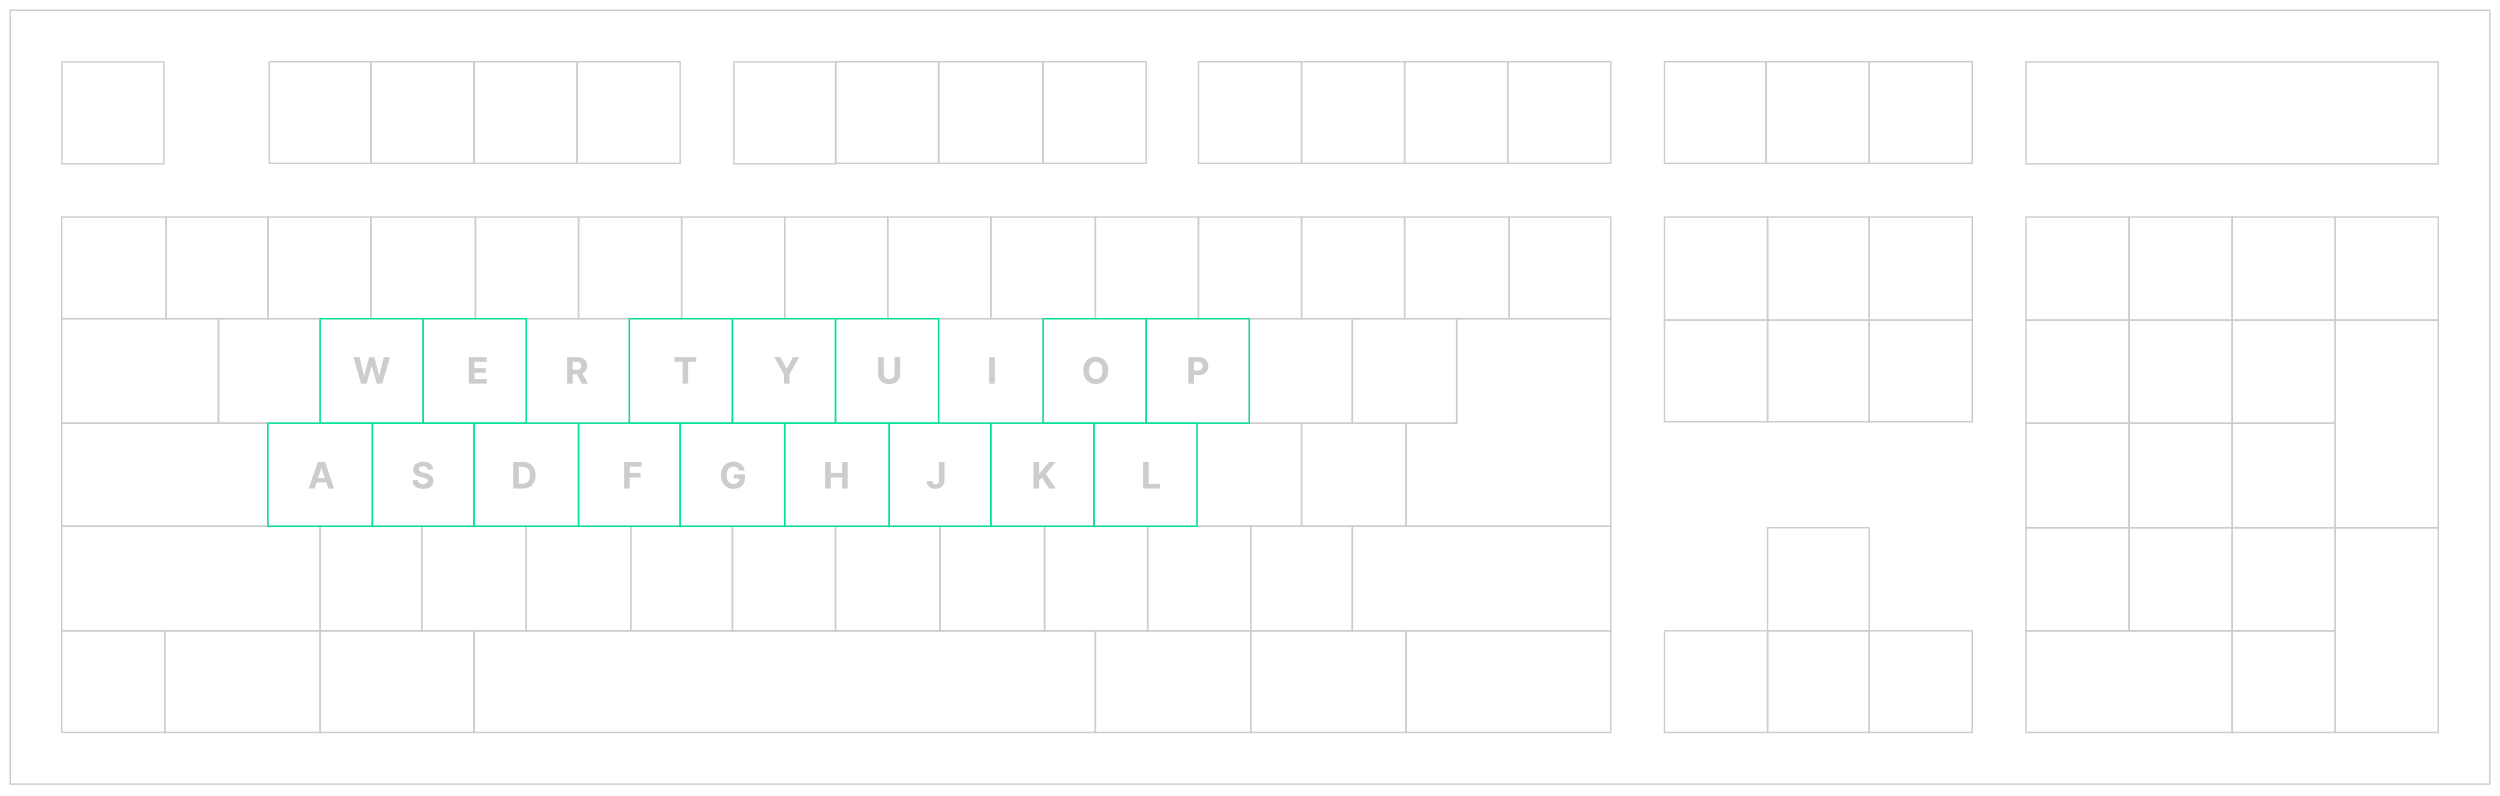
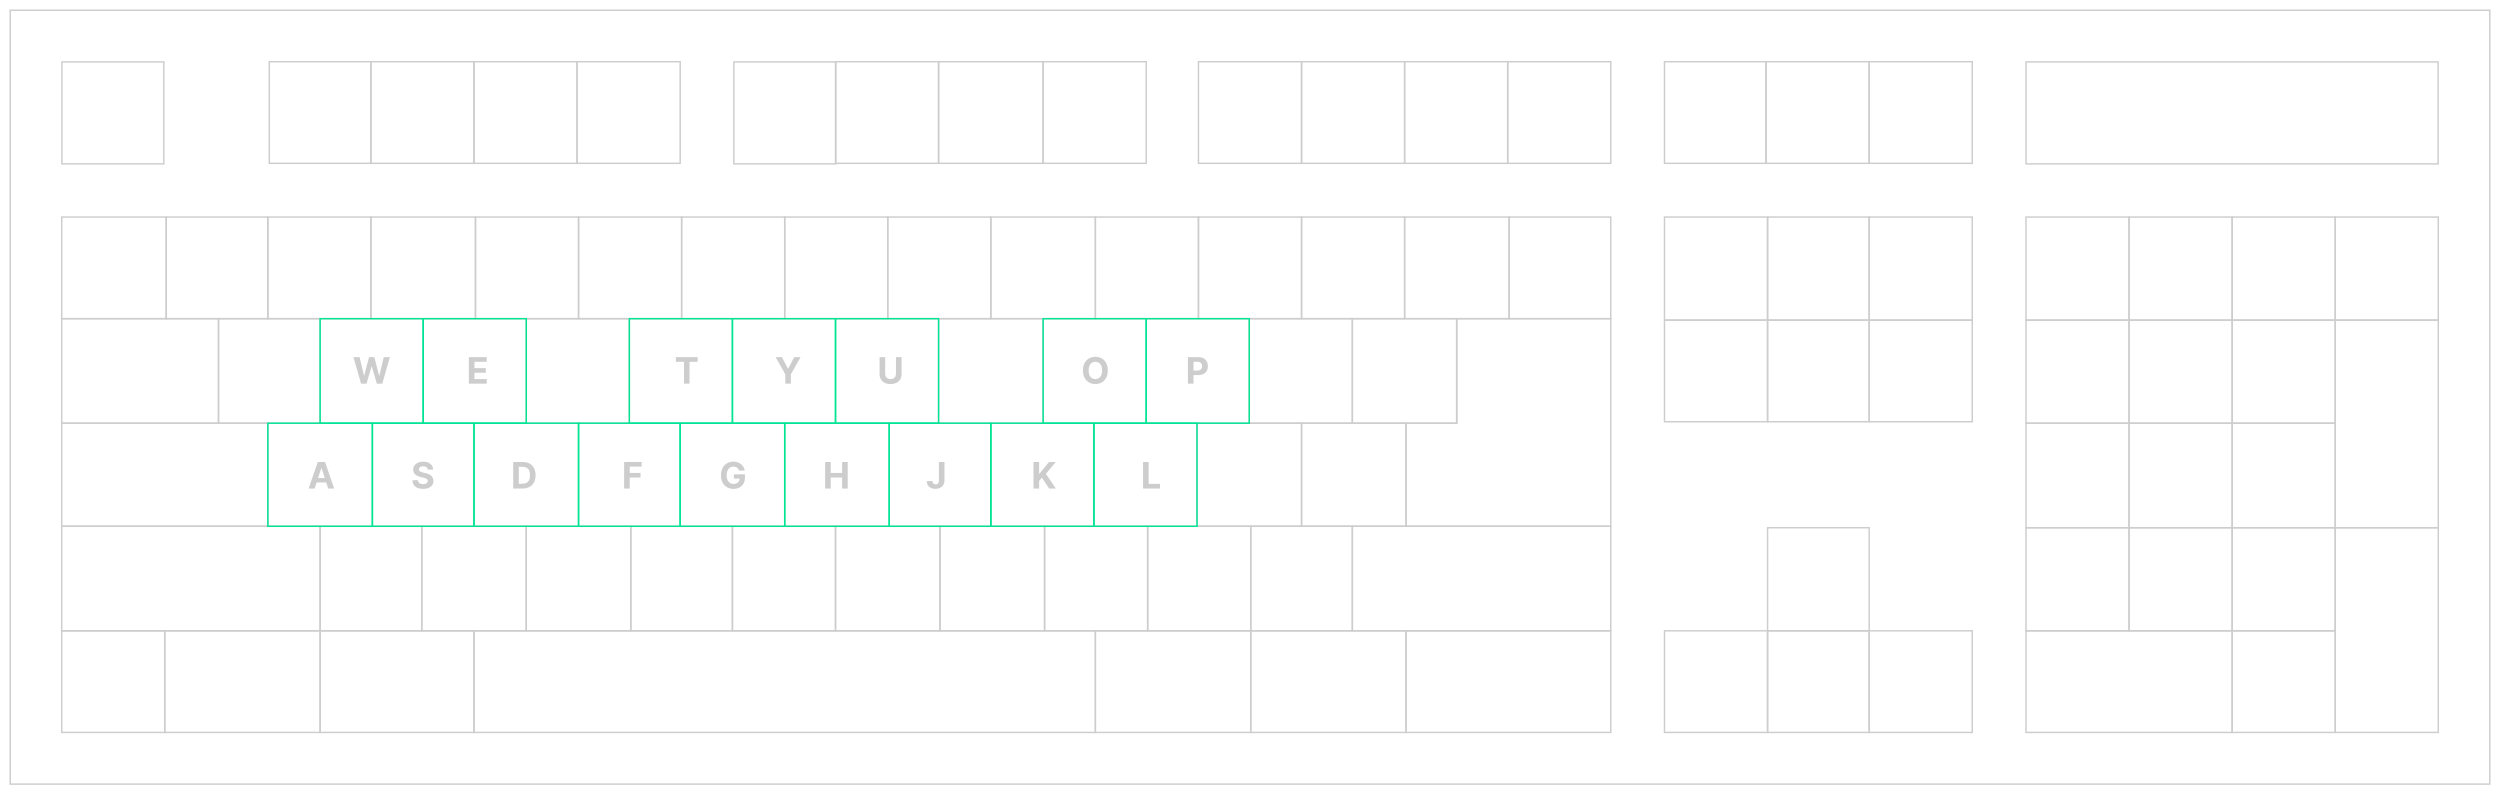
<svg xmlns="http://www.w3.org/2000/svg" width="1722" height="548" viewBox="0 0 1722 548" fill="none">
-   <path d="M7.042 7.06H1714.97V540.099H7.042V7.06Z" stroke="#CDCDCD" />
+   <path d="M7.042 540.099V7.06H1714.97V540.099H7.042Z" stroke="#CDCDCD" />
  <path d="M1002.79 291.5H1003.29V291V219.5H1109.5V290.995V362.5H968.5V291.5H1002.79Z" stroke="#CDCDCD" />
-   <path d="M185.5 42.5H255.5V112.5H185.5V42.5Z" stroke="#CDCDCD" />
-   <path d="M255.5 42.5H326.5V112.5H255.5V42.5Z" stroke="#CDCDCD" />
-   <path d="M326.5 42.5H397.5V112.5H326.5V42.5Z" stroke="#CDCDCD" />
-   <path d="M397.5 42.5H468.5V112.5H397.5V42.5Z" stroke="#CDCDCD" />
-   <path d="M505.486 42.663H575.691V112.868H505.486V42.663Z" stroke="#CDCDCD" />
-   <path d="M646.5 42.5H718.5V112.5H646.5V42.5Z" stroke="#CDCDCD" />
-   <path d="M718.5 42.5H789.5V112.5H718.5V42.5Z" stroke="#CDCDCD" />
-   <path d="M825.5 42.5H896.5V112.5H825.5V42.5Z" stroke="#CDCDCD" />
-   <path d="M967.5 42.5H1038.5V112.5H967.5V42.5Z" stroke="#CDCDCD" />
-   <path d="M1038.5 42.5H1109.5V112.5H1038.5V42.5Z" stroke="#CDCDCD" />
-   <path d="M1146.5 42.5H1216.5V112.5H1146.5V42.5Z" stroke="#CDCDCD" />
-   <path d="M1287.5 42.5H1358.5V112.5H1287.5V42.5Z" stroke="#CDCDCD" />
-   <path d="M1146.5 149.5H1217.5V220.5H1146.5V149.5Z" stroke="#CDCDCD" />
-   <path d="M1287.5 149.5H1358.5V220.5H1287.5V149.5Z" stroke="#CDCDCD" />
-   <path d="M1146.5 220.5H1217.5V290.5H1146.5V220.5Z" stroke="#CDCDCD" />
-   <path d="M1287.5 220.5H1358.5V290.5H1287.5V220.5Z" stroke="#CDCDCD" />
-   <path d="M1146.5 434.5H1217.5V504.5H1146.5V434.5Z" stroke="#CDCDCD" />
-   <path d="M1287.5 434.5H1358.5V504.5H1287.5V434.5Z" stroke="#CDCDCD" />
-   <path d="M1537.5 149.5H1608.5V220.5H1537.5V149.5Z" stroke="#CDCDCD" />
-   <path d="M1608.5 149.5H1679.5V220.5H1608.5V149.5Z" stroke="#CDCDCD" />
-   <path d="M1395.5 220.5H1466.5V291.5H1395.5V220.5Z" stroke="#CDCDCD" />
-   <path d="M1537.5 220.5H1608.5V291.5H1537.5V220.5Z" stroke="#CDCDCD" />
-   <path d="M1608.5 220.5H1679.5V363.5H1608.5V220.5Z" stroke="#CDCDCD" />
-   <path d="M1395.5 291.5H1466.5V363.5H1395.5V291.5Z" stroke="#CDCDCD" />
-   <path d="M1537.5 291.5H1608.5V363.5H1537.5V291.5Z" stroke="#CDCDCD" />
-   <path d="M1395.5 363.5H1466.5V434.5H1395.5V363.5Z" stroke="#CDCDCD" />
-   <path d="M1537.5 363.5H1608.5V434.5H1537.5V363.5Z" stroke="#CDCDCD" />
-   <path d="M1395.5 434.5H1537.5V504.5H1395.5V434.5Z" stroke="#CDCDCD" />
-   <path d="M1537.5 434.5H1608.5V504.5H1537.5V434.5Z" stroke="#CDCDCD" />
-   <path d="M1608.5 363.5H1679.5V504.5H1608.5V363.5Z" stroke="#CDCDCD" />
-   <path d="M42.5 149.5H114.5V219.5H42.5V149.5Z" stroke="#CDCDCD" />
-   <path d="M114.5 149.5H184.5V219.5H114.5V149.5Z" stroke="#CDCDCD" />
-   <path d="M184.5 149.5H255.5V219.5H184.5V149.5Z" stroke="#CDCDCD" />
-   <path d="M255.5 149.5H327.5V219.5H255.5V149.5Z" stroke="#CDCDCD" />
-   <path d="M327.5 149.5H398.5V219.5H327.5V149.5Z" stroke="#CDCDCD" />
-   <path d="M398.5 149.5H469.5V219.5H398.5V149.5Z" stroke="#CDCDCD" />
-   <path d="M469.5 149.5H540.5V219.5H469.5V149.5Z" stroke="#CDCDCD" />
-   <path d="M540.5 149.5H611.5V219.5H540.5V149.5Z" stroke="#CDCDCD" />
-   <path d="M611.5 149.5H682.5V219.5H611.5V149.5Z" stroke="#CDCDCD" />
-   <path d="M682.5 149.5H754.5V219.5H682.5V149.5Z" stroke="#CDCDCD" />
-   <path d="M754.5 149.5H825.5V219.5H754.5V149.5Z" stroke="#CDCDCD" />
-   <path d="M825.5 149.5H896.5V219.5H825.5V149.5Z" stroke="#CDCDCD" />
-   <path d="M896.5 149.5H967.5V219.5H896.5V149.5Z" stroke="#CDCDCD" />
-   <path d="M967.5 149.5H1039.5V219.5H967.5V149.5Z" stroke="#CDCDCD" />
-   <path d="M1039.5 149.5H1109.5V219.5H1039.5V149.5Z" stroke="#CDCDCD" />
-   <path d="M42.5 219.5H150.5V291.5H42.5V219.5Z" stroke="#CDCDCD" />
-   <path d="M150.5 219.5H220.5V291.5H150.5V219.5Z" stroke="#CDCDCD" />
-   <path d="M860.5 219.5H931.5V291.5H860.5V219.5Z" stroke="#CDCDCD" />
-   <path d="M931.5 219.5H1003.5V291.5H931.5V219.5Z" stroke="#CDCDCD" />
-   <path d="M42.5 291.5H184.5V362.5H42.5V291.5Z" stroke="#CDCDCD" />
-   <path d="M824.5 291.5H896.5V362.5H824.5V291.5Z" stroke="#CDCDCD" />
-   <path d="M896.5 291.5H968.5V362.5H896.5V291.5Z" stroke="#CDCDCD" />
-   <path d="M220.5 362.5H290.5V434.5H220.5V362.5Z" stroke="#CDCDCD" />
-   <path d="M290.5 362.5H362.5V434.5H290.5V362.5Z" stroke="#CDCDCD" />
-   <path d="M362.5 362.5H434.5V434.5H362.5V362.5Z" stroke="#CDCDCD" />
-   <path d="M434.5 362.5H504.5V434.5H434.5V362.5Z" stroke="#CDCDCD" />
-   <path d="M504.5 362.5H575.5V434.5H504.5V362.5Z" stroke="#CDCDCD" />
-   <path d="M575.5 362.5H647.5V434.5H575.5V362.5Z" stroke="#CDCDCD" />
-   <path d="M647.5 362.5H719.5V434.5H647.5V362.5Z" stroke="#CDCDCD" />
-   <path d="M719.5 362.5H790.5V434.5H719.5V362.5Z" stroke="#CDCDCD" />
-   <path d="M790.5 362.5H861.5V434.5H790.5V362.5Z" stroke="#CDCDCD" />
-   <path d="M861.5 362.5H931.5V434.5H861.5V362.5Z" stroke="#CDCDCD" />
-   <path d="M931.5 362.5H1109.5V434.5H931.5V362.5Z" stroke="#CDCDCD" />
-   <path d="M42.5 362.5H220.5V434.5H42.5V362.5Z" stroke="#CDCDCD" />
-   <path d="M42.5 434.5H113.5V504.5H42.5V434.5Z" stroke="#CDCDCD" />
-   <path d="M113.5 434.5H220.5V504.5H113.5V434.5Z" stroke="#CDCDCD" />
-   <path d="M220.5 434.5H326.5V504.5H220.5V434.5Z" stroke="#CDCDCD" />
-   <path d="M326.5 434.5H754.5V504.5H326.5V434.5Z" stroke="#CDCDCD" />
-   <path d="M754.5 434.5H861.5V504.5H754.5V434.5Z" stroke="#CDCDCD" />
-   <path d="M861.5 434.5H968.5V504.5H861.5V434.5Z" stroke="#CDCDCD" />
-   <path d="M968.5 434.5H1109.5V504.5H968.5V434.5Z" stroke="#CDCDCD" />
-   <path d="M42.645 42.663H112.85V112.868H42.645V42.663Z" stroke="#CDCDCD" />
-   <path d="M1216.5 42.5H1287.5V112.5H1216.5V42.5Z" stroke="#CDCDCD" />
-   <path d="M1217.5 220.5H1287.5V290.5H1217.5V220.5Z" stroke="#CDCDCD" />
-   <path d="M575.5 42.5H646.5V112.5H575.5V42.5Z" stroke="#CDCDCD" />
-   <path d="M896.5 42.5H967.5V112.5H896.5V42.5Z" stroke="#CDCDCD" />
-   <path d="M1217.5 434.5H1287.5V504.5H1217.5V434.5Z" stroke="#CDCDCD" />
-   <path d="M1217.5 363.5H1287.5V434.5H1217.5V363.5Z" stroke="#CDCDCD" />
-   <path d="M1466.5 363.5H1537.5V434.5H1466.5V363.5Z" stroke="#CDCDCD" />
-   <path d="M1466.5 291.5H1537.5V363.5H1466.5V291.5Z" stroke="#CDCDCD" />
-   <path d="M1466.5 220.5H1537.5V291.5H1466.5V220.5Z" stroke="#CDCDCD" />
-   <path d="M1466.5 149.5H1537.5V220.5H1466.5V149.5Z" stroke="#CDCDCD" />
-   <path d="M1395.5 149.5H1466.5V220.5H1395.5V149.5Z" stroke="#CDCDCD" />
-   <path d="M1217.5 149.5H1287.5V220.5H1217.5V149.5Z" stroke="#CDCDCD" />
-   <path d="M220.5 219.5H291.5V291.5H220.5V219.5Z" stroke="#00E494" />
-   <path d="M362.5 219.5H433.5V291.5H362.5V219.5Z" stroke="#CDCDCD" />
-   <path d="M646.5 219.5H718.5V291.5H646.5V219.5Z" stroke="#CDCDCD" />
-   <path d="M433.5 219.5H504.5V291.5H433.5V219.5Z" stroke="#00E494" />
-   <path d="M504.5 219.5H575.5V291.5H504.5V219.5Z" stroke="#00E494" />
-   <path d="M575.5 219.5H646.5V291.5H575.5V219.5Z" stroke="#00E494" />
-   <path d="M718.5 219.5H789.5V291.5H718.5V219.5Z" stroke="#00E494" />
-   <path d="M789.5 219.5H860.5V291.5H789.5V219.5Z" stroke="#00E494" />
-   <path d="M291.5 219.5H362.5V291.5H291.5V219.5Z" stroke="#00E494" />
-   <path d="M184.5 291.5H256.5V362.5H184.5V291.5Z" stroke="#00E494" />
-   <path d="M256.5 291.5H326.5V362.5H256.5V291.5Z" stroke="#00E494" />
-   <path d="M326.5 291.5H398.5V362.5H326.5V291.5Z" stroke="#00E494" />
-   <path d="M398.5 291.5H468.5V362.5H398.5V291.5Z" stroke="#00E494" />
-   <path d="M468.5 291.5H540.5V362.5H468.5V291.5Z" stroke="#00E494" />
-   <path d="M540.5 291.5H612.5V362.5H540.5V291.5Z" stroke="#00E494" />
-   <path d="M612.5 291.5H682.5V362.5H612.5V291.5Z" stroke="#00E494" />
-   <path d="M682.5 291.5H753.5V362.5H682.5V291.5Z" stroke="#00E494" />
-   <path d="M753.5 291.5H824.5V362.5H753.5V291.5Z" stroke="#00E494" />
-   <path d="M1395.55 42.663H1679.37V112.868H1395.55V42.663Z" stroke="#CDCDCD" />
-   <path d="M248.7 264.28L243.473 246.011H247.692L250.716 258.705H250.868L254.204 246.011H257.817L261.144 258.732H261.304L264.328 246.011H268.548L263.32 264.28H259.556L256.077 252.336H255.934L252.464 264.28H248.7ZM322.939 264.28V246.011H335.249V249.196H326.801V253.549H334.615V256.733H326.801V261.095H335.284V264.28H322.939ZM390.644 264.28V246.011H397.851C399.231 246.011 400.408 246.258 401.384 246.752C402.365 247.239 403.111 247.932 403.623 248.83C404.14 249.722 404.399 250.772 404.399 251.979C404.399 253.192 404.137 254.236 403.614 255.11C403.09 255.978 402.332 256.644 401.339 257.108C400.352 257.572 399.156 257.804 397.753 257.804H392.927V254.7H397.129C397.866 254.7 398.479 254.599 398.966 254.396C399.454 254.194 399.817 253.891 400.054 253.487C400.298 253.082 400.42 252.58 400.42 251.979C400.42 251.372 400.298 250.861 400.054 250.445C399.817 250.028 399.451 249.713 398.957 249.499C398.47 249.279 397.854 249.169 397.111 249.169H394.506V264.28H390.644ZM400.509 255.966L405.05 264.28H400.786L396.344 255.966H400.509ZM464.57 249.196V246.011H479.574V249.196H473.981V264.28H470.163V249.196H464.57ZM533.299 246.011H537.625L541.791 253.879H541.969L546.135 246.011H550.461L543.798 257.822V264.28H539.962V257.822L533.299 246.011ZM616.179 246.011H620.041V257.875C620.041 259.207 619.723 260.373 619.087 261.372C618.456 262.371 617.573 263.15 616.438 263.709C615.302 264.262 613.979 264.539 612.468 264.539C610.952 264.539 609.625 264.262 608.49 263.709C607.354 263.15 606.471 262.371 605.84 261.372C605.21 260.373 604.895 259.207 604.895 257.875V246.011H608.757V257.545C608.757 258.241 608.909 258.859 609.212 259.401C609.521 259.942 609.955 260.367 610.514 260.676C611.073 260.985 611.725 261.14 612.468 261.14C613.217 261.14 613.868 260.985 614.422 260.676C614.981 260.367 615.412 259.942 615.715 259.401C616.024 258.859 616.179 258.241 616.179 257.545V246.011ZM685.219 246.011V264.28H681.357V246.011H685.219ZM763.323 255.146C763.323 257.138 762.945 258.833 762.19 260.23C761.441 261.628 760.418 262.695 759.121 263.433C757.831 264.164 756.38 264.53 754.768 264.53C753.145 264.53 751.688 264.161 750.397 263.424C749.107 262.686 748.087 261.619 747.338 260.221C746.588 258.824 746.214 257.132 746.214 255.146C746.214 253.153 746.588 251.459 747.338 250.061C748.087 248.664 749.107 247.599 750.397 246.868C751.688 246.13 753.145 245.762 754.768 245.762C756.38 245.762 757.831 246.13 759.121 246.868C760.418 247.599 761.441 248.664 762.19 250.061C762.945 251.459 763.323 253.153 763.323 255.146ZM759.407 255.146C759.407 253.855 759.214 252.767 758.827 251.881C758.446 250.995 757.908 250.323 757.212 249.865C756.517 249.407 755.702 249.178 754.768 249.178C753.835 249.178 753.02 249.407 752.324 249.865C751.628 250.323 751.087 250.995 750.701 251.881C750.32 252.767 750.13 253.855 750.13 255.146C750.13 256.436 750.32 257.524 750.701 258.411C751.087 259.297 751.628 259.969 752.324 260.426C753.02 260.884 753.835 261.113 754.768 261.113C755.702 261.113 756.517 260.884 757.212 260.426C757.908 259.969 758.446 259.297 758.827 258.411C759.214 257.524 759.407 256.436 759.407 255.146ZM818.508 264.28V246.011H825.716C827.101 246.011 828.282 246.276 829.257 246.805C830.232 247.329 830.976 248.057 831.487 248.991C832.004 249.918 832.263 250.989 832.263 252.202C832.263 253.415 832.001 254.486 831.478 255.413C830.955 256.341 830.197 257.064 829.203 257.581C828.216 258.098 827.021 258.357 825.617 258.357H821.024V255.262H824.993C825.736 255.262 826.349 255.134 826.831 254.878C827.318 254.616 827.681 254.257 827.919 253.799C828.163 253.335 828.285 252.803 828.285 252.202C828.285 251.595 828.163 251.066 827.919 250.614C827.681 250.156 827.318 249.802 826.831 249.553C826.343 249.297 825.725 249.169 824.975 249.169H822.371V264.28H818.508Z" fill="#CDCDCD" />
+   <path d="M185.5 112.5V42.5H255.5V112.5H185.5Z" stroke="#CDCDCD" />
+   <path d="M255.5 112.5V42.5H326.5V112.5H255.5Z" stroke="#CDCDCD" />
+   <path d="M326.5 112.5V42.5H397.5V112.5H326.5Z" stroke="#CDCDCD" />
+   <path d="M397.5 112.5V42.5H468.5V112.5H397.5Z" stroke="#CDCDCD" />
+   <path d="M505.486 112.868V42.663H575.691V112.868H505.486Z" stroke="#CDCDCD" />
+   <path d="M646.5 112.5V42.5H718.5V112.5H646.5Z" stroke="#CDCDCD" />
+   <path d="M718.5 112.5V42.5H789.5V112.5H718.5Z" stroke="#CDCDCD" />
+   <path d="M825.5 112.5V42.5H896.5V112.5H825.5Z" stroke="#CDCDCD" />
+   <path d="M967.5 112.5V42.5H1038.5V112.5H967.5Z" stroke="#CDCDCD" />
+   <path d="M1038.5 112.5V42.5H1109.5V112.5H1038.5Z" stroke="#CDCDCD" />
+   <path d="M1146.5 112.5V42.5H1216.5V112.5H1146.5Z" stroke="#CDCDCD" />
+   <path d="M1287.5 112.5V42.5H1358.5V112.5H1287.5Z" stroke="#CDCDCD" />
+   <path d="M1146.5 220.5V149.5H1217.5V220.5H1146.5Z" stroke="#CDCDCD" />
+   <path d="M1287.5 220.5V149.5H1358.5V220.5H1287.5Z" stroke="#CDCDCD" />
+   <path d="M1146.5 290.5V220.5H1217.5V290.5H1146.5Z" stroke="#CDCDCD" />
+   <path d="M1287.5 290.5V220.5H1358.5V290.5H1287.5Z" stroke="#CDCDCD" />
+   <path d="M1146.5 504.5V434.5H1217.5V504.5H1146.5Z" stroke="#CDCDCD" />
+   <path d="M1287.5 504.5V434.5H1358.5V504.5H1287.5Z" stroke="#CDCDCD" />
+   <path d="M1537.5 220.5V149.5H1608.5V220.5H1537.5Z" stroke="#CDCDCD" />
+   <path d="M1608.5 220.5V149.5H1679.5V220.5H1608.5Z" stroke="#CDCDCD" />
+   <path d="M1395.5 291.5V220.5H1466.5V291.5H1395.5Z" stroke="#CDCDCD" />
+   <path d="M1537.5 291.5V220.5H1608.5V291.5H1537.5Z" stroke="#CDCDCD" />
+   <path d="M1608.5 363.5V220.5H1679.5V363.5H1608.5Z" stroke="#CDCDCD" />
+   <path d="M1395.5 363.5V291.5H1466.5V363.5H1395.5Z" stroke="#CDCDCD" />
+   <path d="M1537.5 363.5V291.5H1608.5V363.5H1537.5Z" stroke="#CDCDCD" />
+   <path d="M1395.5 434.5V363.5H1466.5V434.5H1395.5Z" stroke="#CDCDCD" />
+   <path d="M1537.5 434.5V363.5H1608.5V434.5H1537.5Z" stroke="#CDCDCD" />
+   <path d="M1395.5 504.5V434.5H1537.5V504.5H1395.5Z" stroke="#CDCDCD" />
+   <path d="M1537.5 504.5V434.5H1608.5V504.5H1537.5Z" stroke="#CDCDCD" />
+   <path d="M1608.5 504.5V363.5H1679.5V504.5H1608.5Z" stroke="#CDCDCD" />
+   <path d="M42.5 219.5V149.5H114.5V219.5H42.5Z" stroke="#CDCDCD" />
+   <path d="M114.5 219.5V149.5H184.5V219.5H114.5Z" stroke="#CDCDCD" />
+   <path d="M184.5 219.5V149.5H255.5V219.5H184.5Z" stroke="#CDCDCD" />
+   <path d="M255.5 219.5V149.5H327.5V219.5H255.5Z" stroke="#CDCDCD" />
+   <path d="M327.5 219.5V149.5H398.5V219.5H327.5Z" stroke="#CDCDCD" />
+   <path d="M398.5 219.5V149.5H469.5V219.5H398.5Z" stroke="#CDCDCD" />
+   <path d="M469.5 219.5V149.5H540.5V219.5H469.5Z" stroke="#CDCDCD" />
+   <path d="M540.5 219.5V149.5H611.5V219.5H540.5Z" stroke="#CDCDCD" />
+   <path d="M611.5 219.5V149.5H682.5V219.5H611.5Z" stroke="#CDCDCD" />
+   <path d="M682.5 219.5V149.5H754.5V219.5H682.5Z" stroke="#CDCDCD" />
+   <path d="M754.5 219.5V149.5H825.5V219.5H754.5Z" stroke="#CDCDCD" />
+   <path d="M825.5 219.5V149.5H896.5V219.5H825.5Z" stroke="#CDCDCD" />
+   <path d="M896.5 219.5V149.5H967.5V219.5H896.5Z" stroke="#CDCDCD" />
+   <path d="M967.5 219.5V149.5H1039.5V219.5H967.5Z" stroke="#CDCDCD" />
+   <path d="M1039.5 219.5V149.5H1109.5V219.5H1039.5Z" stroke="#CDCDCD" />
+   <path d="M42.5 291.5V219.5H150.5V291.5H42.5Z" stroke="#CDCDCD" />
+   <path d="M150.5 291.5V219.5H220.5V291.5H150.5Z" stroke="#CDCDCD" />
+   <path d="M860.5 291.5V219.5H931.5V291.5H860.5Z" stroke="#CDCDCD" />
+   <path d="M931.5 291.5V219.5H1003.5V291.5H931.5Z" stroke="#CDCDCD" />
+   <path d="M42.5 362.5V291.5H184.5V362.5H42.5Z" stroke="#CDCDCD" />
+   <path d="M824.5 362.5V291.5H896.5V362.5H824.5Z" stroke="#CDCDCD" />
+   <path d="M896.5 362.5V291.5H968.5V362.5H896.5Z" stroke="#CDCDCD" />
+   <path d="M220.5 434.5V362.5H290.5V434.5H220.5Z" stroke="#CDCDCD" />
+   <path d="M290.5 434.5V362.5H362.5V434.5H290.5Z" stroke="#CDCDCD" />
+   <path d="M362.5 434.5V362.5H434.5V434.5H362.5Z" stroke="#CDCDCD" />
+   <path d="M434.5 434.5V362.5H504.5V434.5H434.5Z" stroke="#CDCDCD" />
+   <path d="M504.5 434.5V362.5H575.5V434.5H504.5Z" stroke="#CDCDCD" />
+   <path d="M575.5 434.5V362.5H647.5V434.5H575.5Z" stroke="#CDCDCD" />
+   <path d="M647.5 434.5V362.5H719.5V434.5H647.5Z" stroke="#CDCDCD" />
+   <path d="M719.5 434.5V362.5H790.5V434.5H719.5Z" stroke="#CDCDCD" />
+   <path d="M790.5 434.5V362.5H861.5V434.5H790.5Z" stroke="#CDCDCD" />
+   <path d="M861.5 434.5V362.5H931.5V434.5H861.5Z" stroke="#CDCDCD" />
+   <path d="M931.5 434.5V362.5H1109.5V434.5H931.5Z" stroke="#CDCDCD" />
+   <path d="M42.5 434.5V362.5H220.5V434.5H42.5Z" stroke="#CDCDCD" />
+   <path d="M42.5 504.5V434.5H113.5V504.5H42.5Z" stroke="#CDCDCD" />
+   <path d="M113.5 504.5V434.5H220.5V504.5H113.5Z" stroke="#CDCDCD" />
+   <path d="M220.5 504.5V434.5H326.5V504.5H220.5Z" stroke="#CDCDCD" />
+   <path d="M326.5 504.5V434.5H754.5V504.5H326.5Z" stroke="#CDCDCD" />
+   <path d="M754.5 504.5V434.5H861.5V504.5H754.5Z" stroke="#CDCDCD" />
+   <path d="M861.5 504.5V434.5H968.5V504.5H861.5Z" stroke="#CDCDCD" />
+   <path d="M968.5 504.5V434.5H1109.5V504.5H968.5Z" stroke="#CDCDCD" />
+   <path d="M42.645 112.868V42.663H112.85V112.868H42.645Z" stroke="#CDCDCD" />
+   <path d="M1216.5 112.5V42.5H1287.5V112.5H1216.5Z" stroke="#CDCDCD" />
+   <path d="M1217.5 290.5V220.5H1287.5V290.5H1217.5Z" stroke="#CDCDCD" />
+   <path d="M575.5 112.5V42.5H646.5V112.5H575.5Z" stroke="#CDCDCD" />
+   <path d="M896.5 112.5V42.5H967.5V112.5H896.5Z" stroke="#CDCDCD" />
+   <path d="M1217.5 504.5V434.5H1287.5V504.5H1217.5Z" stroke="#CDCDCD" />
+   <path d="M1217.5 434.5V363.5H1287.5V434.5H1217.5Z" stroke="#CDCDCD" />
+   <path d="M1466.5 434.5V363.5H1537.5V434.5H1466.5Z" stroke="#CDCDCD" />
+   <path d="M1466.5 363.5V291.5H1537.5V363.5H1466.5Z" stroke="#CDCDCD" />
+   <path d="M1466.5 291.5V220.5H1537.5V291.5H1466.5Z" stroke="#CDCDCD" />
+   <path d="M1466.5 220.5V149.5H1537.5V220.5H1466.5Z" stroke="#CDCDCD" />
+   <path d="M1395.5 220.5V149.5H1466.5V220.5H1395.5Z" stroke="#CDCDCD" />
+   <path d="M1217.5 220.5V149.5H1287.5V220.5H1217.5Z" stroke="#CDCDCD" />
+   <path d="M220.5 291.5V219.5H291.5V291.5H220.5Z" stroke="#00E494" />
+   <path d="M362.5 291.5V219.5H433.5V291.5H362.5Z" stroke="#CDCDCD" />
+   <path d="M646.5 291.5V219.5H718.5V291.5H646.5Z" stroke="#CDCDCD" />
+   <path d="M433.5 291.5V219.5H504.5V291.5H433.5Z" stroke="#00E494" />
+   <path d="M504.5 291.5V219.5H575.5V291.5H504.5Z" stroke="#00E494" />
+   <path d="M575.5 291.5V219.5H646.5V291.5H575.5Z" stroke="#00E494" />
+   <path d="M718.5 291.5V219.5H789.5V291.5H718.5Z" stroke="#00E494" />
+   <path d="M789.5 291.5V219.5H860.5V291.5H789.5Z" stroke="#00E494" />
+   <path d="M291.5 291.5V219.5H362.5V291.5H291.5Z" stroke="#00E494" />
+   <path d="M184.5 362.5V291.5H256.5V362.5H184.5Z" stroke="#00E494" />
+   <path d="M256.5 362.5V291.5H326.5V362.5H256.5Z" stroke="#00E494" />
+   <path d="M326.5 362.5V291.5H398.5V362.5H326.5Z" stroke="#00E494" />
+   <path d="M398.5 362.5V291.5H468.5V362.5H398.5Z" stroke="#00E494" />
+   <path d="M468.5 362.5V291.5H540.5V362.5H468.5Z" stroke="#00E494" />
+   <path d="M540.5 362.5V291.5H612.5V362.5H540.5Z" stroke="#00E494" />
+   <path d="M612.5 362.5V291.5H682.5V362.5H612.5Z" stroke="#00E494" />
+   <path d="M682.5 362.5V291.5H753.5V362.5H682.5Z" stroke="#00E494" />
+   <path d="M753.5 362.5V291.5H824.5V362.5H753.5Z" stroke="#00E494" />
+   <path d="M1395.55 112.868V42.663H1679.37V112.868H1395.55Z" stroke="#CDCDCD" />
+   <path d="M248.7 264.28L243.473 246.011H247.692L250.716 258.705H250.868L254.204 246.011H257.817L261.144 258.732H261.304L264.328 246.011H268.548L263.32 264.28H259.556L256.077 252.336H255.934L252.464 264.28H248.7ZM322.939 264.28V246.011H335.249V249.196H326.801V253.549H334.615V256.733H326.801V261.095H335.284V264.28H322.939ZM465.527 249.196V246.011H480.531V249.196H474.938V264.28H471.12V249.196H465.527ZM534.255 246.011H538.582L542.747 253.879H542.926L547.091 246.011H551.418L544.754 257.822V264.28H540.919V257.822L534.255 246.011ZM617.136 246.011H620.998V257.875C620.998 259.207 620.68 260.373 620.044 261.372C619.413 262.371 618.53 263.15 617.394 263.709C616.258 264.262 614.935 264.539 613.425 264.539C611.908 264.539 610.582 264.262 609.446 263.709C608.31 263.15 607.427 262.371 606.797 261.372C606.167 260.373 605.851 259.207 605.851 257.875V246.011H609.714V257.545C609.714 258.241 609.866 258.859 610.169 259.401C610.478 259.942 610.912 260.367 611.471 260.676C612.03 260.985 612.681 261.14 613.425 261.14C614.174 261.14 614.825 260.985 615.378 260.676C615.937 260.367 616.368 259.942 616.672 259.401C616.981 258.859 617.136 258.241 617.136 257.545V246.011ZM763.053 255.146C763.053 257.138 762.675 258.833 761.92 260.23C761.171 261.628 760.148 262.695 758.852 263.433C757.561 264.164 756.11 264.53 754.499 264.53C752.875 264.53 751.418 264.161 750.128 263.424C748.837 262.686 747.817 261.619 747.068 260.221C746.319 258.824 745.944 257.132 745.944 255.146C745.944 253.153 746.319 251.459 747.068 250.061C747.817 248.664 748.837 247.599 750.128 246.868C751.418 246.13 752.875 245.762 754.499 245.762C756.11 245.762 757.561 246.13 758.852 246.868C760.148 247.599 761.171 248.664 761.92 250.061C762.675 251.459 763.053 253.153 763.053 255.146ZM759.137 255.146C759.137 253.855 758.944 252.767 758.557 251.881C758.177 250.995 757.638 250.323 756.943 249.865C756.247 249.407 755.432 249.178 754.499 249.178C753.565 249.178 752.75 249.407 752.054 249.865C751.359 250.323 750.817 250.995 750.431 251.881C750.05 252.767 749.86 253.855 749.86 255.146C749.86 256.436 750.05 257.524 750.431 258.411C750.817 259.297 751.359 259.969 752.054 260.426C752.75 260.884 753.565 261.113 754.499 261.113C755.432 261.113 756.247 260.884 756.943 260.426C757.638 259.969 758.177 259.297 758.557 258.411C758.944 257.524 759.137 256.436 759.137 255.146ZM818.238 264.28V246.011H825.446C826.831 246.011 828.012 246.276 828.987 246.805C829.962 247.329 830.706 248.057 831.217 248.991C831.735 249.918 831.993 250.989 831.993 252.202C831.993 253.415 831.732 254.486 831.208 255.413C830.685 256.341 829.927 257.064 828.934 257.581C827.946 258.098 826.751 258.357 825.348 258.357H820.754V255.262H824.723C825.467 255.262 826.079 255.134 826.561 254.878C827.048 254.616 827.411 254.257 827.649 253.799C827.893 253.335 828.015 252.803 828.015 252.202C828.015 251.595 827.893 251.066 827.649 250.614C827.411 250.156 827.048 249.802 826.561 249.553C826.073 249.297 825.455 249.169 824.705 249.169H822.101V264.28H818.238Z" fill="#CDCDCD" />
  <path d="M216.737 336.485H212.598L218.904 318.217H223.882L230.179 336.485H226.04L221.464 322.391H221.322L216.737 336.485ZM216.478 329.304H226.255V332.319H216.478V329.304ZM294.613 323.471C294.541 322.751 294.235 322.192 293.694 321.794C293.153 321.395 292.418 321.196 291.491 321.196C290.86 321.196 290.328 321.285 289.894 321.464C289.46 321.636 289.127 321.877 288.895 322.186C288.669 322.495 288.556 322.846 288.556 323.239C288.544 323.566 288.612 323.851 288.761 324.095C288.916 324.339 289.127 324.55 289.394 324.728C289.662 324.901 289.971 325.052 290.322 325.183C290.673 325.308 291.048 325.415 291.446 325.504L293.087 325.897C293.884 326.075 294.616 326.313 295.282 326.611C295.948 326.908 296.525 327.274 297.012 327.708C297.5 328.142 297.878 328.653 298.145 329.242C298.419 329.831 298.558 330.506 298.564 331.267C298.558 332.385 298.273 333.354 297.708 334.175C297.149 334.99 296.34 335.623 295.282 336.075C294.229 336.521 292.959 336.744 291.473 336.744C289.998 336.744 288.713 336.518 287.619 336.066C286.531 335.614 285.681 334.945 285.068 334.059C284.461 333.167 284.143 332.064 284.114 330.75H287.851C287.893 331.362 288.068 331.873 288.377 332.284C288.693 332.688 289.112 332.994 289.635 333.203C290.164 333.405 290.762 333.506 291.428 333.506C292.082 333.506 292.65 333.411 293.132 333.22C293.62 333.03 293.997 332.765 294.265 332.427C294.532 332.088 294.666 331.698 294.666 331.258C294.666 330.848 294.544 330.503 294.3 330.223C294.063 329.944 293.712 329.706 293.248 329.51C292.79 329.313 292.228 329.135 291.562 328.974L289.573 328.475C288.033 328.1 286.816 327.514 285.924 326.718C285.032 325.921 284.589 324.847 284.595 323.497C284.589 322.391 284.884 321.425 285.478 320.598C286.079 319.772 286.903 319.126 287.949 318.663C288.996 318.199 290.185 317.967 291.517 317.967C292.873 317.967 294.057 318.199 295.068 318.663C296.085 319.126 296.875 319.772 297.44 320.598C298.005 321.425 298.297 322.382 298.315 323.471H294.613ZM359.962 336.485H353.486V318.217H360.016C361.854 318.217 363.435 318.582 364.762 319.314C366.088 320.039 367.108 321.083 367.821 322.445C368.541 323.807 368.901 325.436 368.901 327.333C368.901 329.236 368.541 330.871 367.821 332.239C367.108 333.607 366.082 334.657 364.744 335.388C363.412 336.119 361.818 336.485 359.962 336.485ZM357.349 333.176H359.802C360.944 333.176 361.904 332.974 362.683 332.569C363.468 332.159 364.057 331.526 364.449 330.669C364.848 329.807 365.047 328.695 365.047 327.333C365.047 325.983 364.848 324.88 364.449 324.024C364.057 323.167 363.471 322.537 362.692 322.133C361.913 321.728 360.953 321.526 359.811 321.526H357.349V333.176ZM429.9 336.485V318.217H441.995V321.401H433.762V325.754H441.193V328.939H433.762V336.485H429.9ZM509.031 324.122C508.906 323.688 508.731 323.304 508.505 322.971C508.279 322.632 508.002 322.347 507.675 322.115C507.354 321.877 506.985 321.695 506.569 321.571C506.159 321.446 505.704 321.383 505.204 321.383C504.271 321.383 503.45 321.615 502.742 322.079C502.041 322.543 501.493 323.218 501.101 324.104C500.708 324.984 500.512 326.06 500.512 327.333C500.512 328.606 500.705 329.688 501.092 330.58C501.479 331.472 502.026 332.153 502.733 332.623C503.441 333.087 504.277 333.319 505.24 333.319C506.114 333.319 506.86 333.164 507.479 332.855C508.103 332.54 508.579 332.096 508.906 331.526C509.239 330.955 509.406 330.28 509.406 329.501L510.191 329.617H505.481V326.709H513.125V329.01C513.125 330.616 512.786 331.995 512.109 333.149C511.431 334.297 510.497 335.183 509.308 335.807C508.118 336.426 506.756 336.735 505.222 336.735C503.509 336.735 502.005 336.357 500.708 335.602C499.412 334.841 498.401 333.762 497.676 332.364C496.956 330.961 496.596 329.296 496.596 327.369C496.596 325.888 496.81 324.568 497.238 323.408C497.673 322.243 498.279 321.255 499.058 320.447C499.837 319.638 500.744 319.022 501.779 318.6C502.814 318.178 503.935 317.967 505.142 317.967C506.177 317.967 507.14 318.118 508.032 318.422C508.924 318.719 509.715 319.141 510.405 319.688C511.101 320.235 511.668 320.887 512.109 321.642C512.549 322.391 512.831 323.218 512.956 324.122H509.031ZM568.351 336.485V318.217H572.213V325.754H580.054V318.217H583.908V336.485H580.054V328.939H572.213V336.485H568.351ZM646.731 318.217H650.549V330.955C650.549 332.132 650.284 333.155 649.755 334.023C649.231 334.891 648.503 335.56 647.569 336.03C646.636 336.5 645.55 336.735 644.313 336.735C643.213 336.735 642.214 336.542 641.316 336.155C640.424 335.763 639.717 335.168 639.193 334.371C638.67 333.568 638.411 332.56 638.417 331.347H642.262C642.274 331.829 642.372 332.242 642.556 332.587C642.746 332.926 643.005 333.188 643.332 333.372C643.665 333.55 644.058 333.64 644.51 333.64C644.985 333.64 645.387 333.539 645.714 333.336C646.047 333.128 646.3 332.825 646.472 332.427C646.645 332.028 646.731 331.537 646.731 330.955V318.217ZM711.88 336.485V318.217H715.742V326.272H715.983L722.557 318.217H727.187L720.408 326.396L727.267 336.485H722.647L717.642 328.974L715.742 331.294V336.485H711.88ZM787.336 336.485V318.217H791.199V333.301H799.031V336.485H787.336Z" fill="#CDCDCD" />
</svg>
